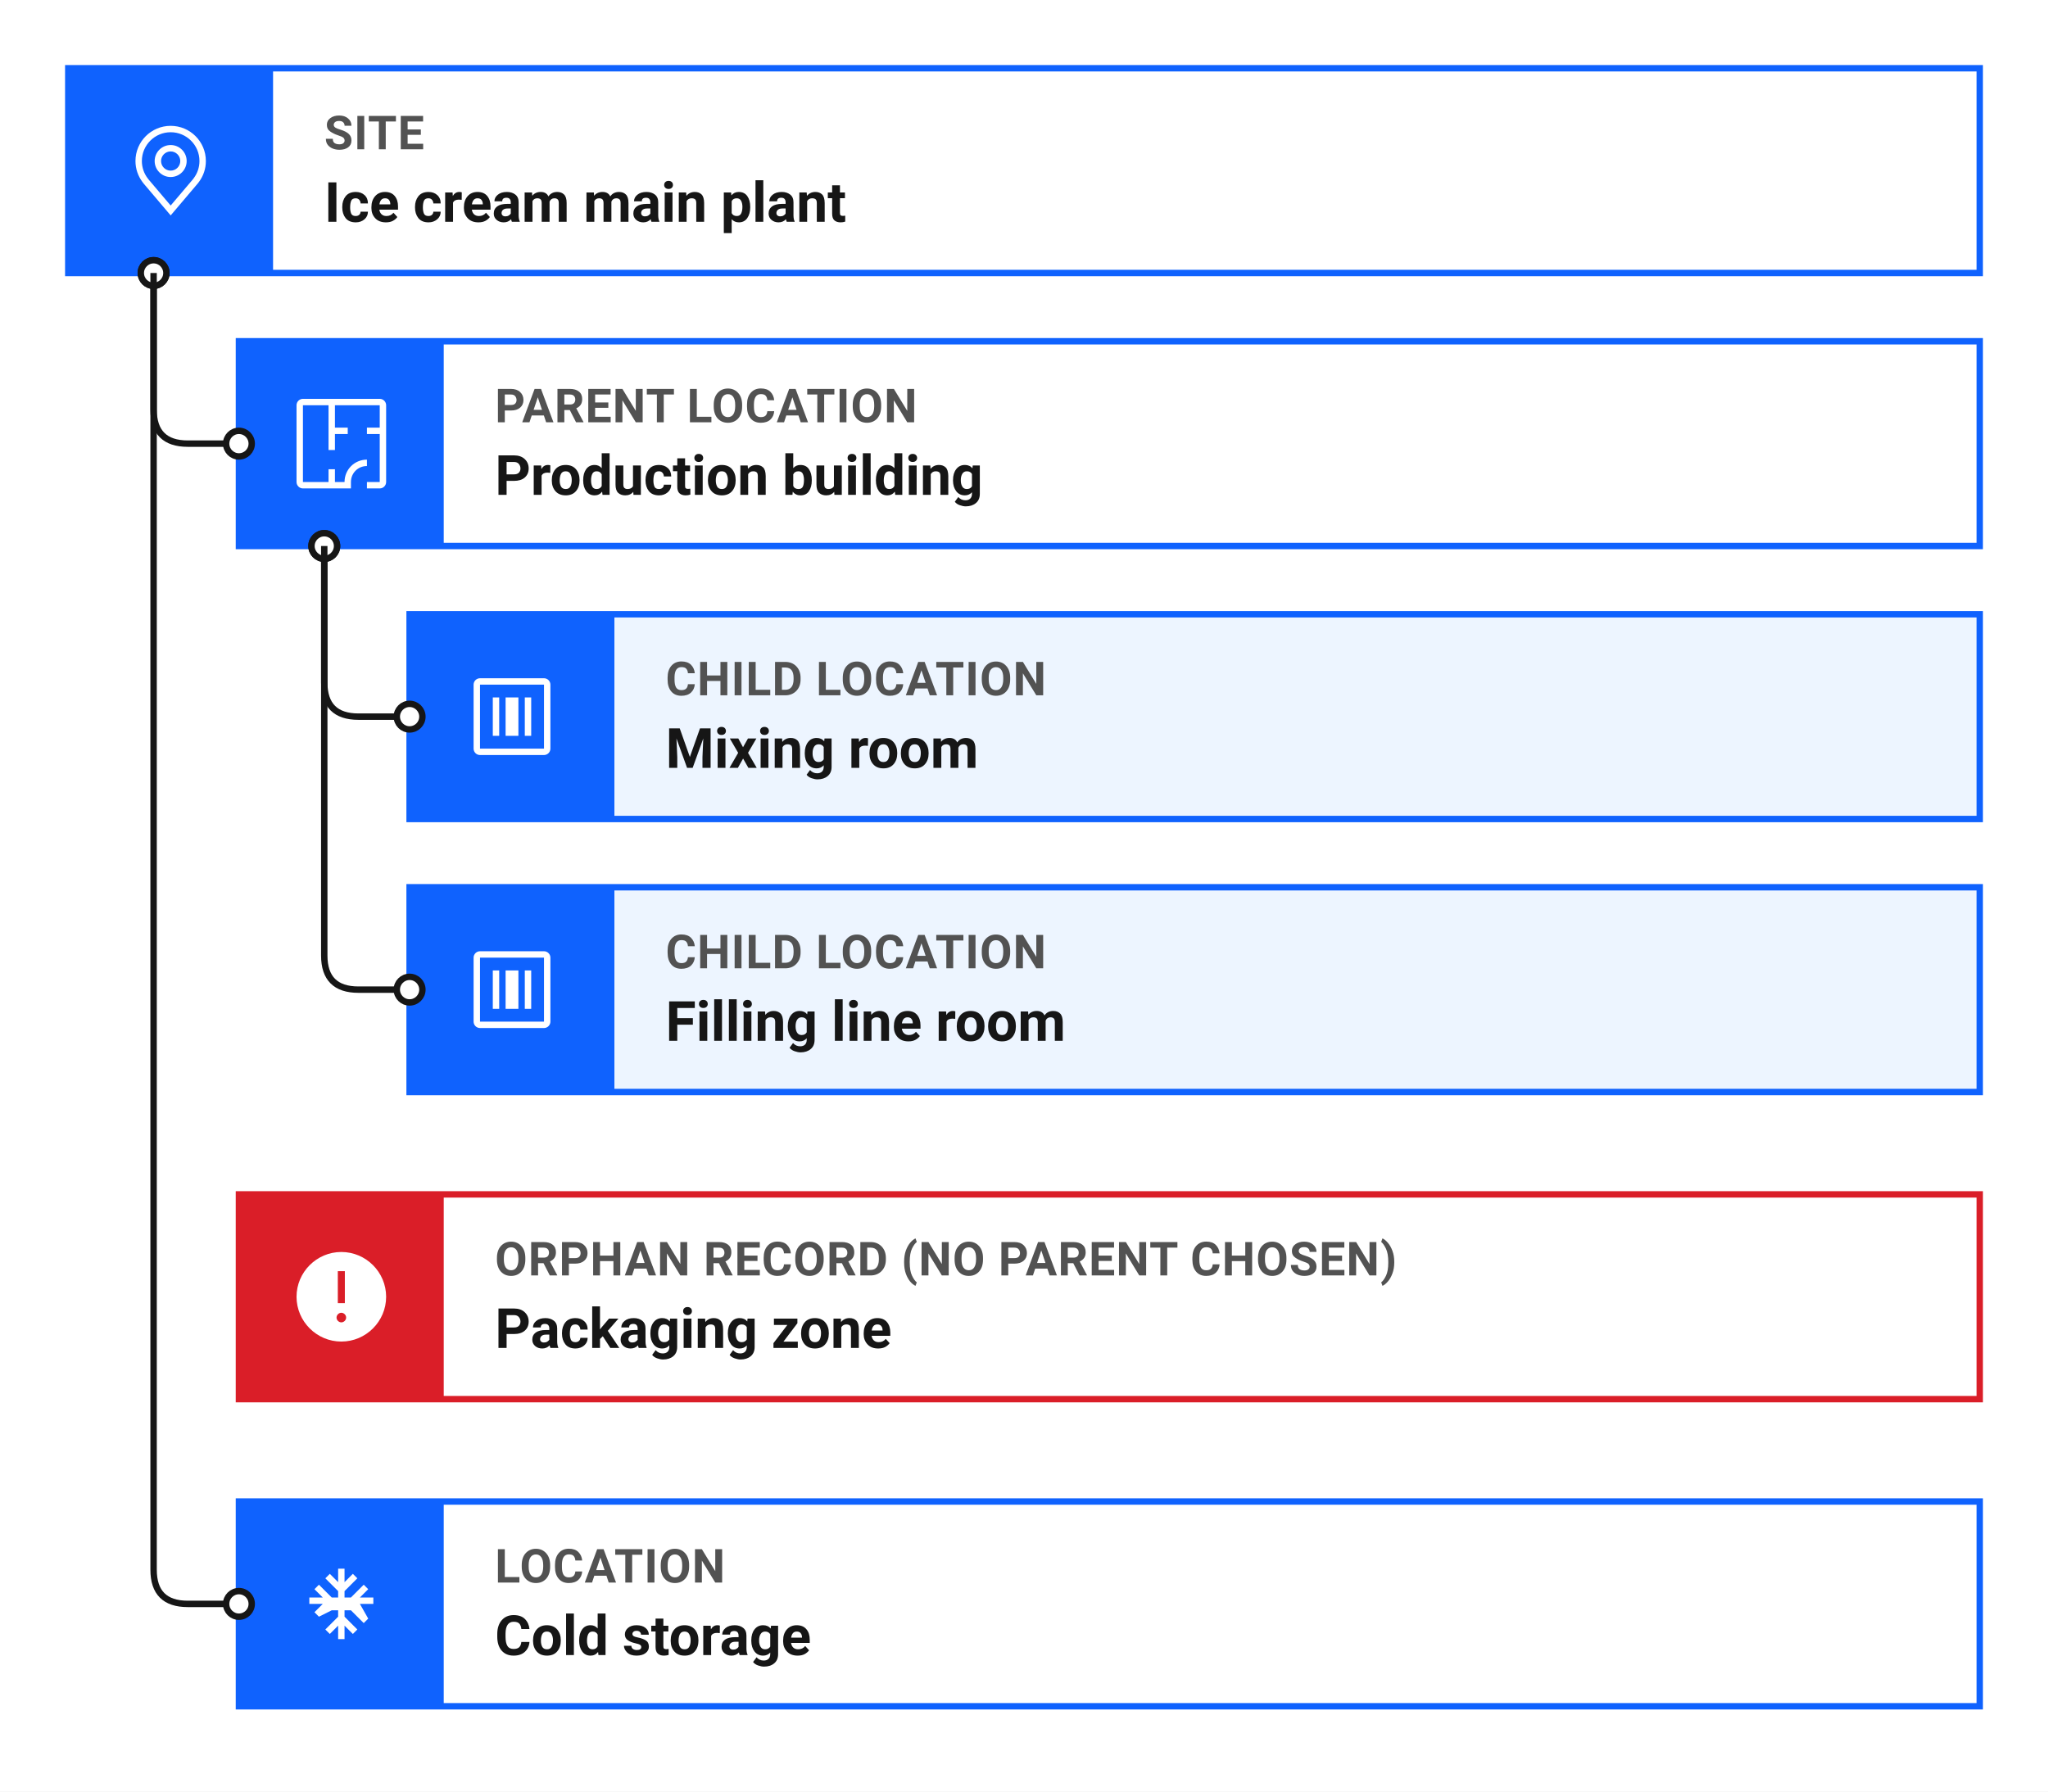
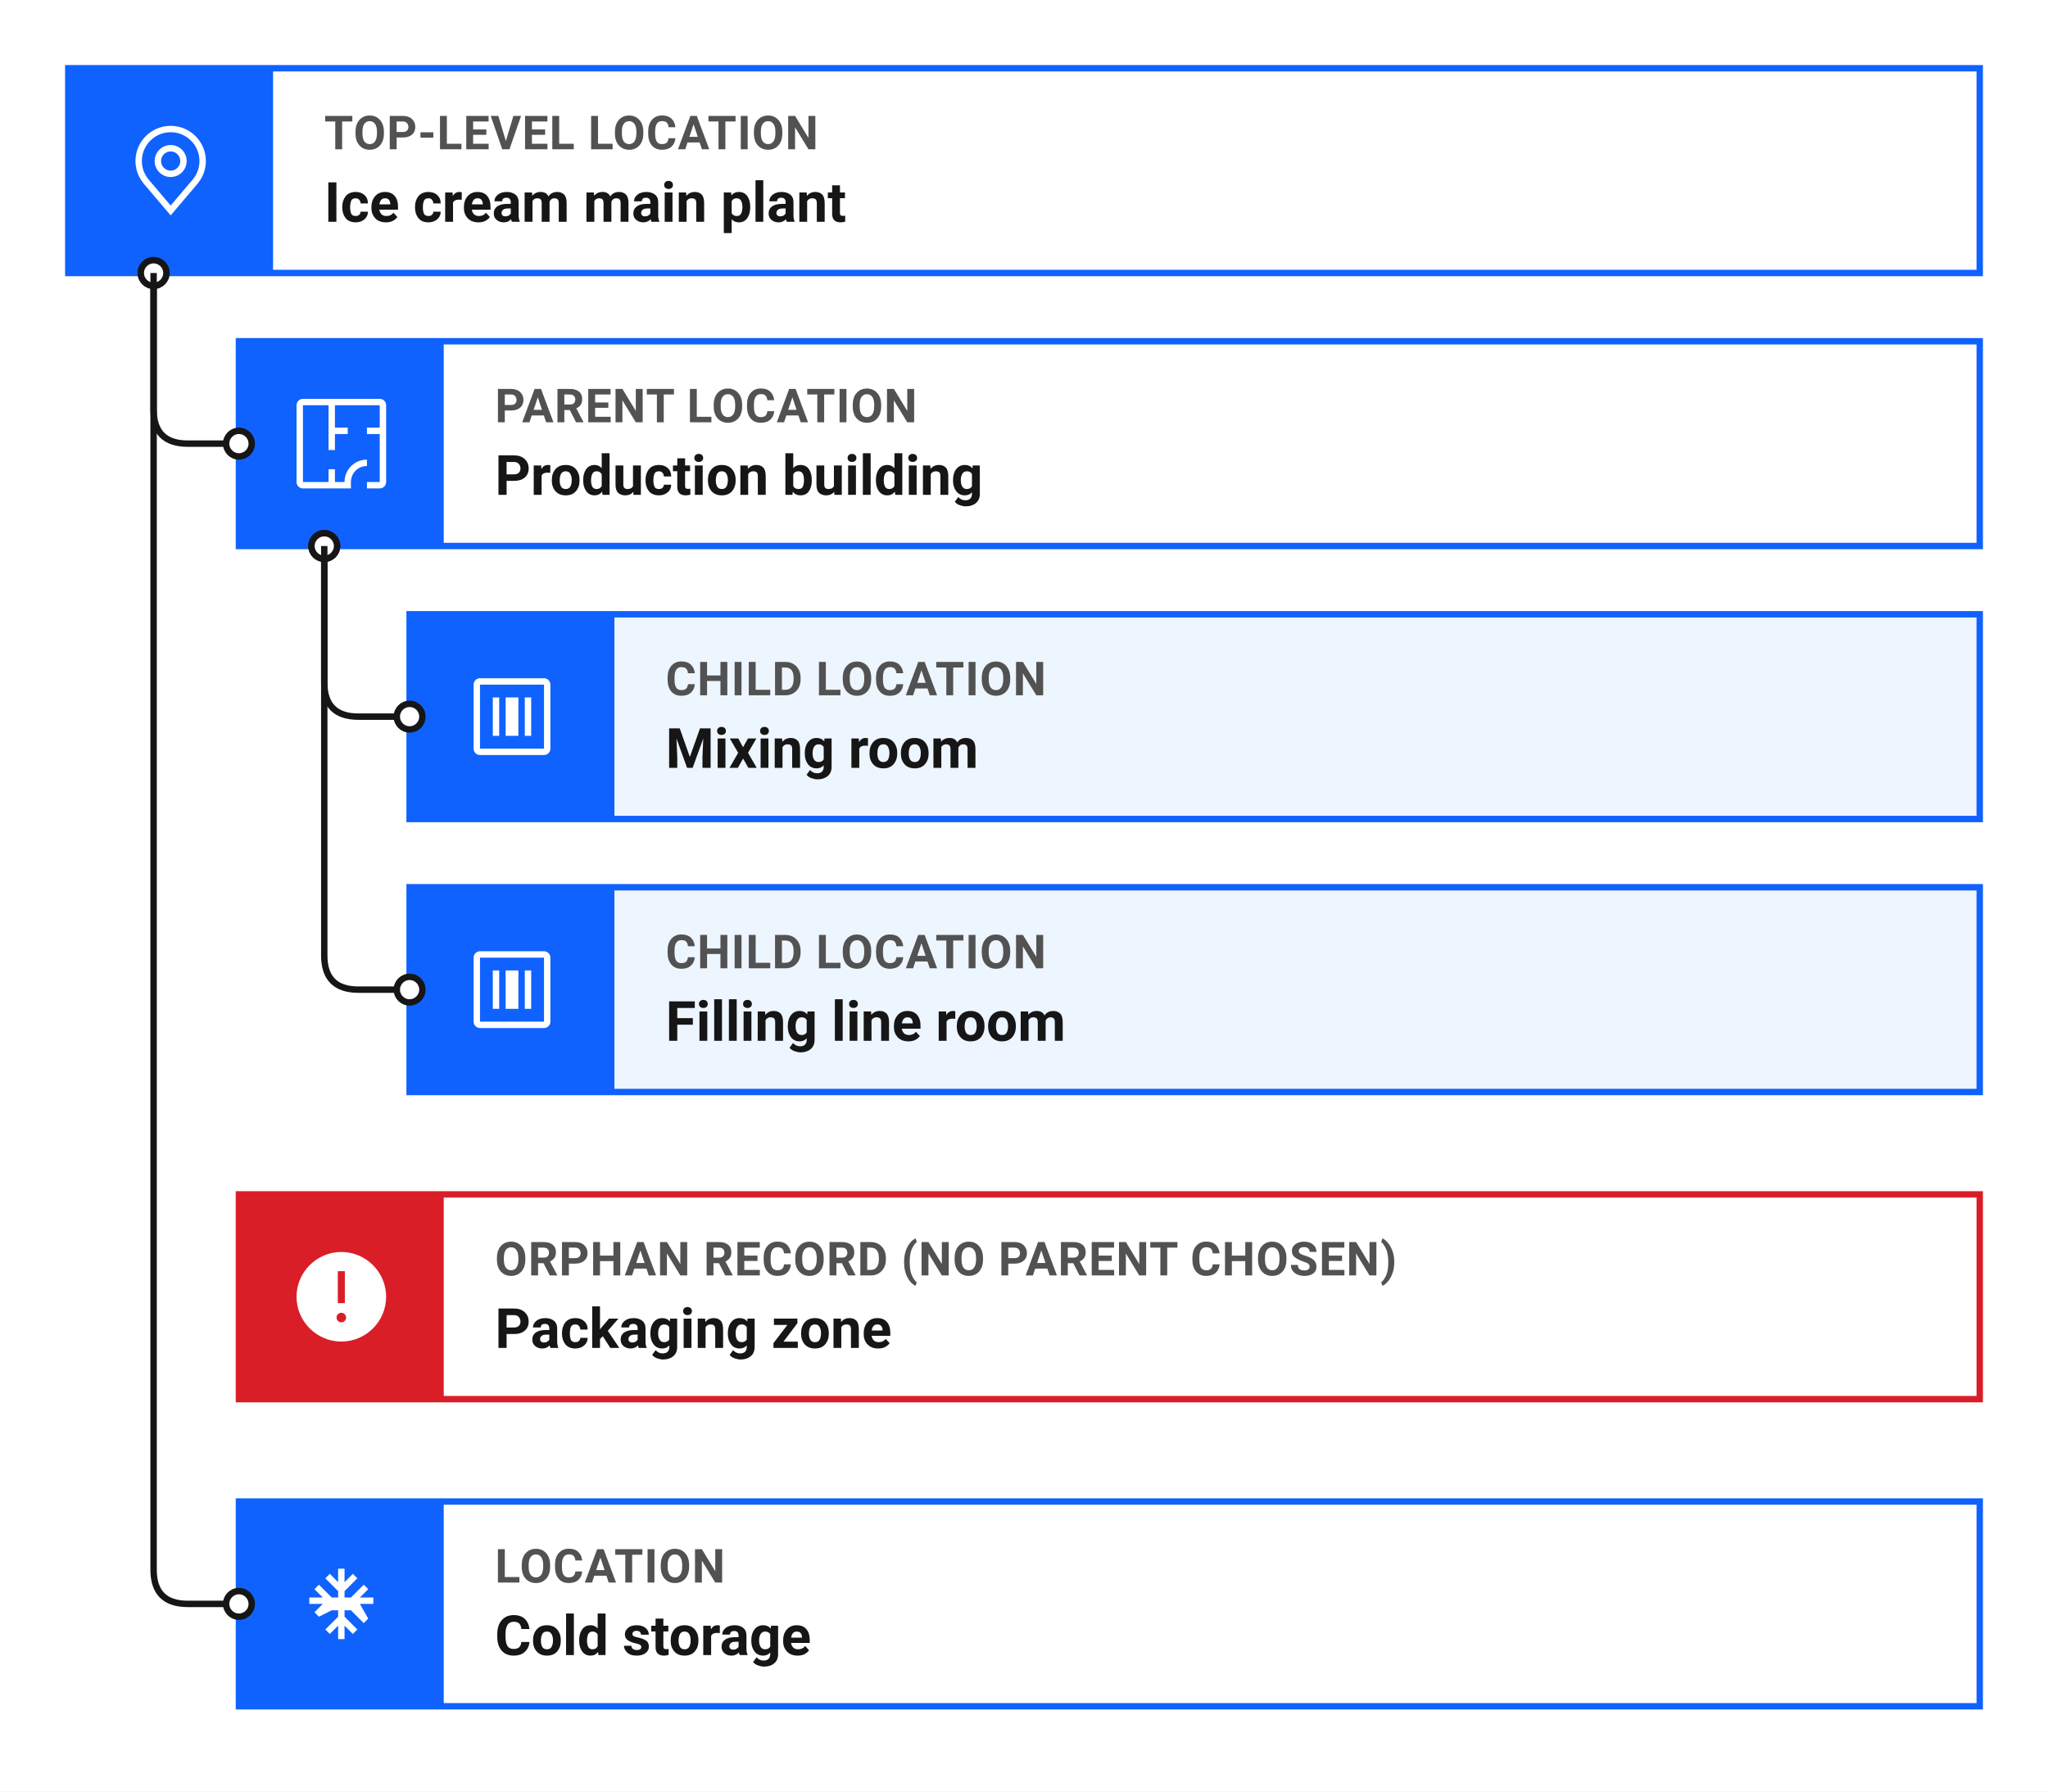
<svg xmlns="http://www.w3.org/2000/svg" width="480" height="420" viewBox="0 0 480 420" fill="none" style="background:#ffffff; font-family:'IBM Plex Sans', -apple-system, BlinkMacSystemFont, 'Segoe UI', Roboto, sans-serif;">
  <rect width="100%" height="100%" fill="#ffffff" />
  <g class="node">
    <rect x="16" y="16" width="448" height="48" fill="#ffffff" stroke="#0F62FE" stroke-width="1.5" />
    <rect x="16" y="16" width="48" height="48" fill="#0F62FE" />
    <g transform="translate(28, 28) scale(0.75)" fill="#ffffff">
      <path d="M16,18a5,5,0,1,1,5-5A5.006,5.006,0,0,1,16,18Zm0-8a3,3,0,1,0,3,3A3.003,3.003,0,0,0,16,10Z" />
      <path d="M16,30,7.564,20.051c-.048-.057-.348-.452-.348-.452A10.889,10.889,0,0,1,5,13a11,11,0,0,1,22,0,10.884,10.884,0,0,1-2.215,6.597l-.002.003s-.3.394-.345.447ZM8.812,18.395c.001.001.233.308.287.374L16,26.908l6.91-8.15c.044-.055.278-.365.279-.366A8.901,8.901,0,0,0,25,13,9,9,0,1,0,7,13a8.905,8.905,0,0,0,1.812,5.395Z" />
    </g>
-     <text x="76" y="35" font-size="11" font-weight="600" fill="#525252" letter-spacing="0.2">SITE</text>
+     <text x="76" y="35" font-size="11" font-weight="600" fill="#525252" letter-spacing="0.2">TOP-LEVEL LOCATION</text>
    <text x="76" y="52" font-size="13" font-weight="600" fill="#161616">Ice cream main plant</text>
  </g>
  <g class="node">
    <rect x="56" y="80" width="408" height="48" fill="#ffffff" stroke="#0F62FE" stroke-width="1.5" />
    <rect x="56" y="80" width="48" height="48" fill="#0F62FE" />
    <g transform="translate(68, 92) scale(0.75)" fill="#ffffff">
      <path d="M28,2H4C2.9,2,2,2.9,2,4v24c0,1.1,0.9,2,2,2h15v-2c0-2.8,2.2-5,5-5v-2c-3.9,0-7,3.1-7,7h-3v-4h-2v4H4V4h8v14h2v-5h4v-2h-4V4h14v7h-4v2h4v15h-4v2h4c1.1,0,2-0.9,2-2V4C30,2.9,29.1,2,28,2z" />
    </g>
    <text x="116" y="99" font-size="11" font-weight="600" fill="#525252" letter-spacing="0.2">PARENT LOCATION</text>
    <text x="116" y="116" font-size="13" font-weight="600" fill="#161616">Production building</text>
  </g>
  <g class="connector">
    <circle cx="36" cy="64" r="3" fill="#ffffff" stroke="#161616" stroke-width="1.5" />
    <path d="M 36 64 V 96 Q 36 104 44 104 H 56" fill="none" stroke="#161616" stroke-width="1.5" />
    <circle cx="56" cy="104" r="3" fill="#ffffff" stroke="#161616" stroke-width="1.5" />
  </g>
  <g class="node">
    <rect x="96" y="144" width="368" height="48" fill="#EDF5FF" stroke="#0F62FE" stroke-width="1.5" />
    <rect x="96" y="144" width="48" height="48" fill="#0F62FE" />
    <g transform="translate(108, 156) scale(0.75)" fill="#ffffff">
      <path d="M26,4H6C4.9,4,4,4.9,4,6v20c0,1.1,0.9,2,2,2h20c1.1,0,2-0.9,2-2V6C28,4.9,27.1,4,26,4z M26,26H6V6h20V26z" />
      <path d="M14,10h4v12h-4V10z M10,10h2v12h-2V10z M20,10h2v12h-2V10z" />
    </g>
    <text x="156" y="163" font-size="11" font-weight="600" fill="#525252" letter-spacing="0.2">CHILD LOCATION</text>
    <text x="156" y="180" font-size="13" font-weight="600" fill="#161616">Mixing room</text>
  </g>
  <g class="connector">
    <circle cx="76" cy="128" r="3" fill="#ffffff" stroke="#161616" stroke-width="1.5" />
    <path d="M 76 128 V 160 Q 76 168 84 168 H 96" fill="none" stroke="#161616" stroke-width="1.5" />
    <circle cx="96" cy="168" r="3" fill="#ffffff" stroke="#161616" stroke-width="1.5" />
  </g>
  <g class="node">
    <rect x="96" y="208" width="368" height="48" fill="#EDF5FF" stroke="#0F62FE" stroke-width="1.5" />
    <rect x="96" y="208" width="48" height="48" fill="#0F62FE" />
    <g transform="translate(108, 220) scale(0.75)" fill="#ffffff">
      <path d="M26,4H6C4.9,4,4,4.9,4,6v20c0,1.1,0.9,2,2,2h20c1.1,0,2-0.9,2-2V6C28,4.9,27.1,4,26,4z M26,26H6V6h20V26z" />
      <path d="M14,10h4v12h-4V10z M10,10h2v12h-2V10z M20,10h2v12h-2V10z" />
    </g>
    <text x="156" y="227" font-size="11" font-weight="600" fill="#525252" letter-spacing="0.2">CHILD LOCATION</text>
    <text x="156" y="244" font-size="13" font-weight="600" fill="#161616">Filling line room</text>
  </g>
  <g class="connector">
    <circle cx="76" cy="128" r="3" fill="#ffffff" stroke="#161616" stroke-width="1.5" />
    <path d="M 76 128 V 224 Q 76 232 84 232 H 96" fill="none" stroke="#161616" stroke-width="1.5" />
    <circle cx="96" cy="232" r="3" fill="#ffffff" stroke="#161616" stroke-width="1.5" />
  </g>
  <g class="node">
    <rect x="56" y="280" width="408" height="48" fill="#ffffff" stroke="#DA1E28" stroke-width="1.5" />
    <rect x="56" y="280" width="48" height="48" fill="#DA1E28" />
    <g transform="translate(68, 292) scale(0.75)" fill="#ffffff">
      <path d="M16,2C8.3,2,2,8.3,2,16s6.3,14,14,14s14-6.3,14-14S23.7,2,16,2z M14.9,8h2.2v10h-2.2V8z M16,24c-0.8,0-1.5-0.7-1.5-1.5s0.7-1.5,1.5-1.5s1.5,0.7,1.5,1.5S16.8,24,16,24z" />
    </g>
    <text x="116" y="299" font-size="11" font-weight="600" fill="#525252" letter-spacing="0.2">ORPHAN RECORD (NO PARENT CHOSEN)</text>
    <text x="116" y="316" font-size="13" font-weight="600" fill="#161616">Packaging zone</text>
  </g>
  <g class="node">
    <rect x="56" y="352" width="408" height="48" fill="#ffffff" stroke="#0F62FE" stroke-width="1.5" />
    <rect x="56" y="352" width="48" height="48" fill="#0F62FE" />
    <g transform="translate(68, 364) scale(0.75)" fill="#ffffff">
      <path d="M26,14h-4.2l2.6-2.6l-1.4-1.4L19,14h-2v-2l4-4l-1.4-1.4L17,9.2V5h-2v4.2l-2.6-2.6L11,8l4,4v2h-2l-4-4l-1.4,1.4L10.2,14H6v2h4.2l-2.6,2.6l1.4,1.4L13,18h2v2l-4,4l1.4,1.4L15,22.8V27h2v-4.2l2.6,2.6l1.4-1.4L17,20v-2h2l4,4l1.4-1.4L21.8,16H26V14z" />
    </g>
    <text x="116" y="371" font-size="11" font-weight="600" fill="#525252" letter-spacing="0.2">LOCATION</text>
    <text x="116" y="388" font-size="13" font-weight="600" fill="#161616">Cold storage</text>
  </g>
  <g class="connector">
    <circle cx="36" cy="64" r="3" fill="#ffffff" stroke="#161616" stroke-width="1.5" />
    <path d="M 36 64 V 368 Q 36 376 44 376 H 56" fill="none" stroke="#161616" stroke-width="1.5" />
    <circle cx="56" cy="376" r="3" fill="#ffffff" stroke="#161616" stroke-width="1.5" />
  </g>
</svg>
